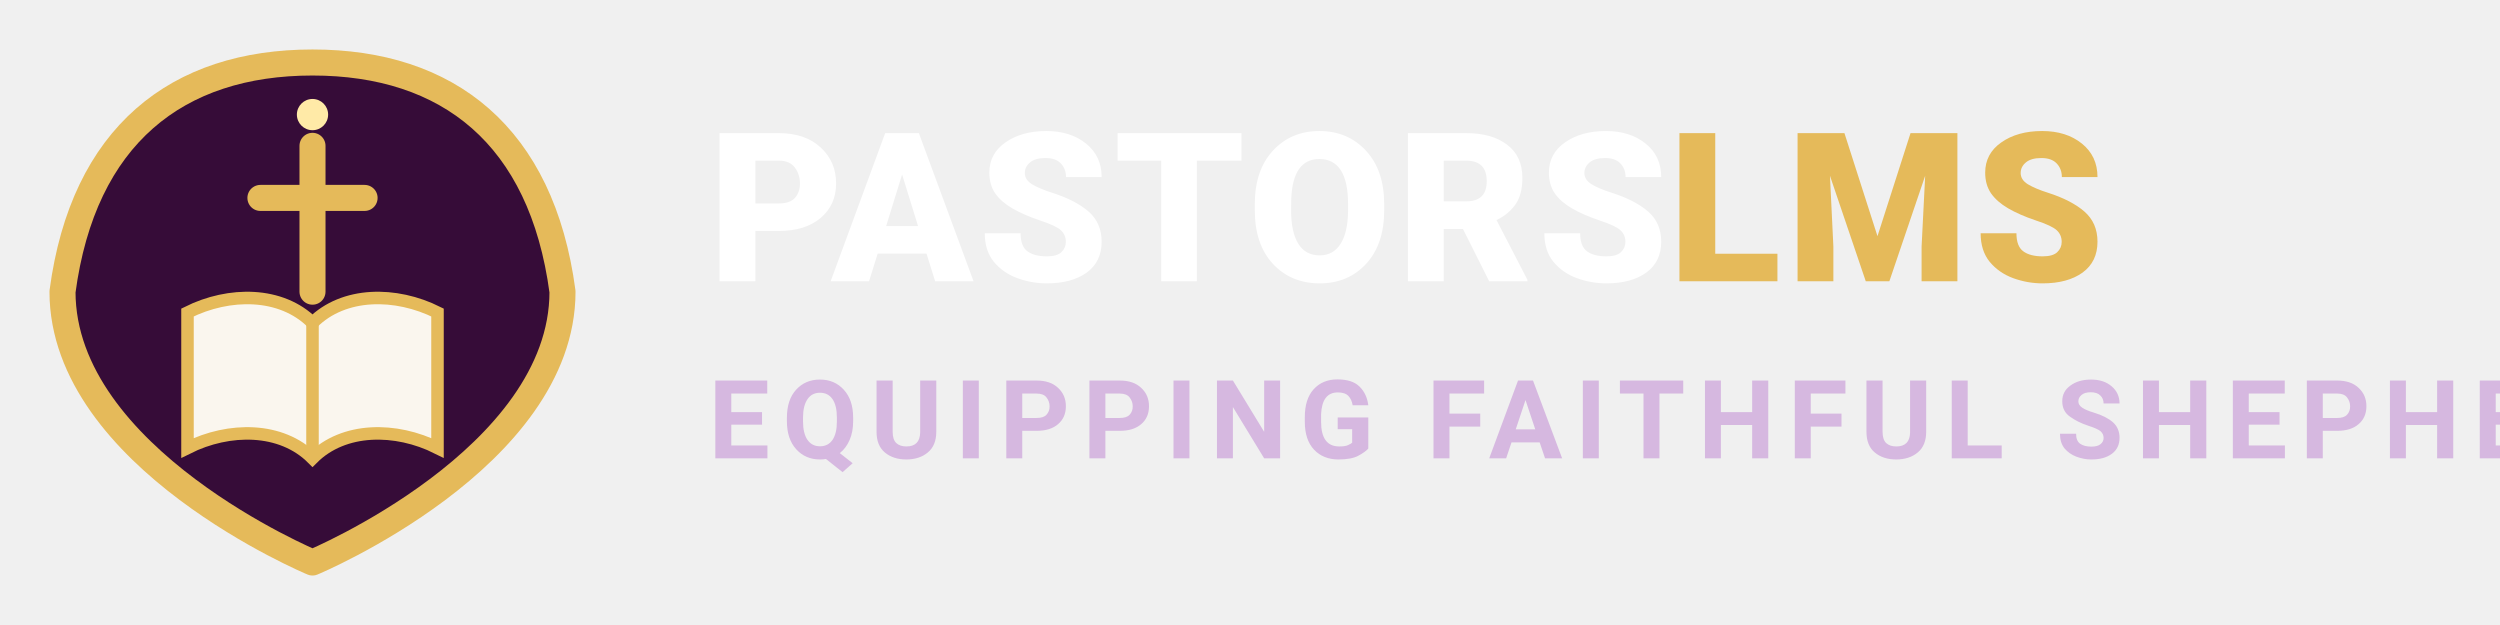
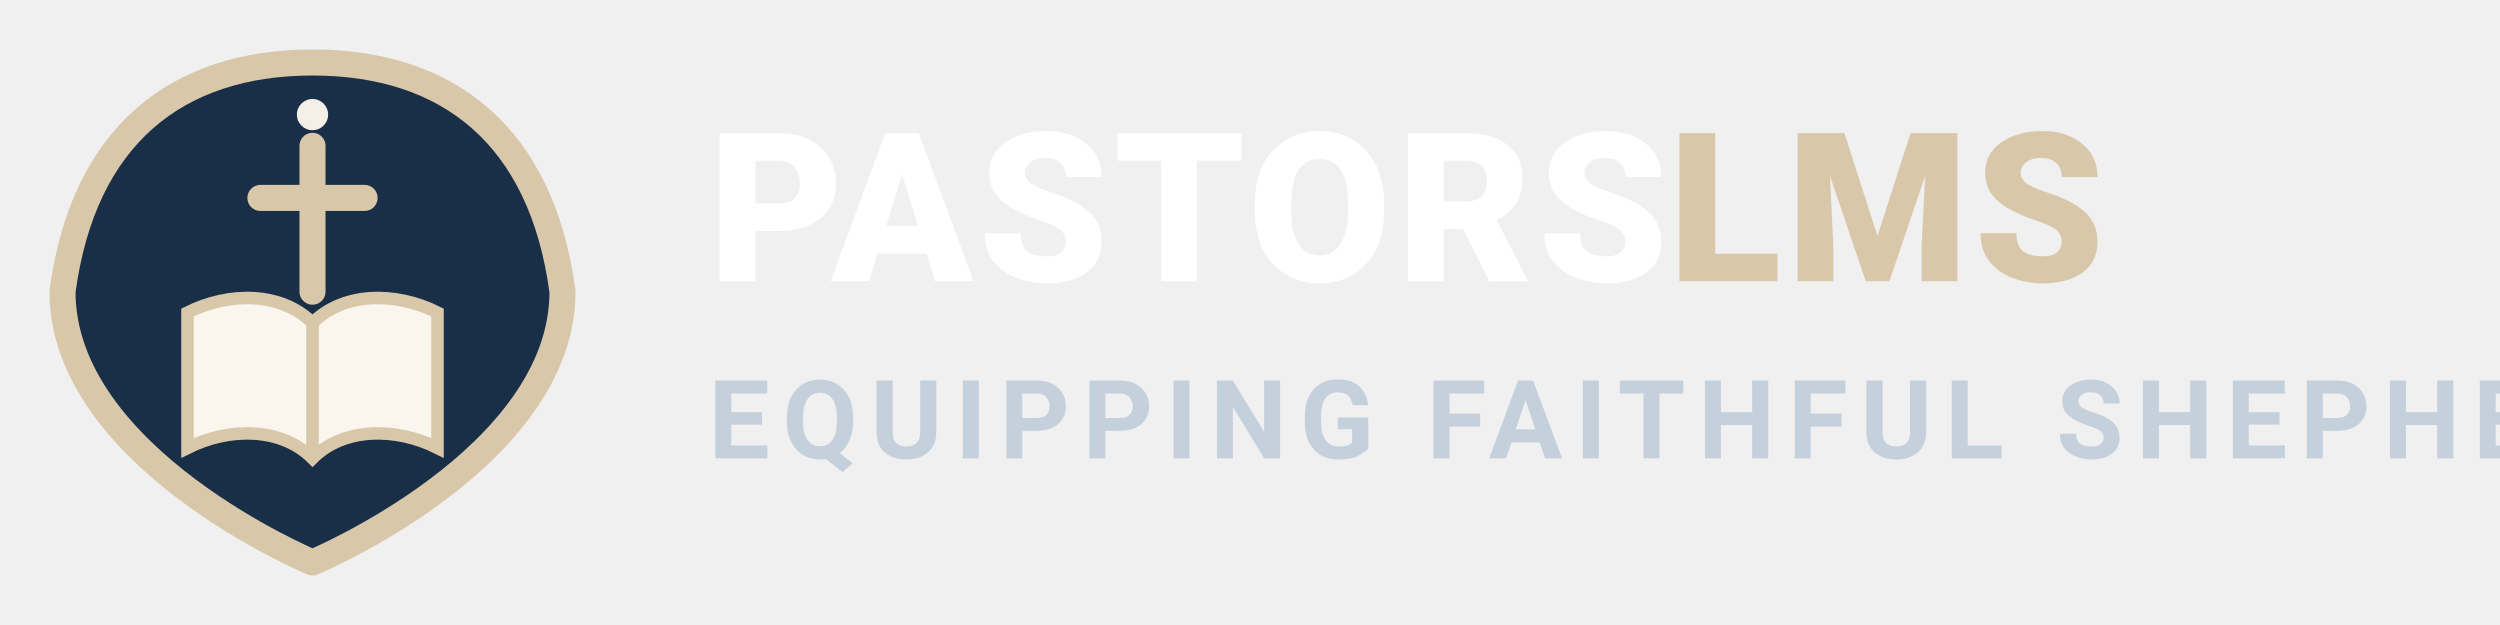
<svg xmlns="http://www.w3.org/2000/svg" viewBox="0 0 240 60" fill="none">
  <g transform="translate(4, 4)">
-     <path d="M26 2C39 2 48 9 50 24C50 40 26 50 26 50C26 50 2 40 2 24C4 9 13 2 26 2Z" fill="#360C38" stroke="#E5BA5A" stroke-width="2.5" stroke-linejoin="round" />
-     <path d="M14 26C18 24 23 24 26 27C29 24 34 24 38 26V39C34 37 29 37 26 40C23 37 18 37 14 39V26Z" fill="#FAF6EE" stroke="#E5BA5A" stroke-width="1.2" />
-     <path d="M26 27V40" stroke="#E5BA5A" stroke-width="1.2" />
-     <path d="M26 10V24M21 15H31" stroke="#E5BA5A" stroke-width="2.5" stroke-linecap="round" />
-     <circle cx="26" cy="7" r="1.5" fill="#FFEAA7" />
+     <path d="M26 2C39 2 48 9 50 24C50 40 26 50 26 50C26 50 2 40 2 24C4 9 13 2 26 2Z" fill="#192F47" stroke="#D9C7AA" stroke-width="2.5" stroke-linejoin="round" />
+     <path d="M14 26C18 24 23 24 26 27C29 24 34 24 38 26V39C34 37 29 37 26 40C23 37 18 37 14 39V26Z" fill="#FAF6EE" stroke="#D9C7AA" stroke-width="1.2" />
+     <path d="M26 27V40" stroke="#D9C7AA" stroke-width="1.2" />
+     <path d="M26 10V24M21 15H31" stroke="#D9C7AA" stroke-width="2.5" stroke-linecap="round" />
+     <circle cx="26" cy="7" r="1.5" fill="#F4F0E7" />
  </g>
-   <text x="68" y="27" font-family="-apple-system, BlinkMacSystemFont, 'Segoe UI', Roboto, 'Inter', sans-serif" font-size="20" font-weight="800" fill="#FFFFFF" letter-spacing="0.5">PASTORS<tspan fill="#E5BA5A"> LMS</tspan>
+   <text x="68" y="27" font-family="-apple-system, BlinkMacSystemFont, 'Segoe UI', Roboto, 'Inter', sans-serif" font-size="20" font-weight="800" fill="#FFFFFF" letter-spacing="0.5">PASTORS<tspan fill="#D9C7AA"> LMS</tspan>
  </text>
-   <text x="68" y="44" font-family="-apple-system, BlinkMacSystemFont, 'Segoe UI', Roboto, 'Inter', sans-serif" font-size="10.5" font-weight="600" fill="#D6B8E0" letter-spacing="1.2">EQUIPPING FAITHFUL SHEPHERDS</text>
+   <text x="68" y="44" font-family="-apple-system, BlinkMacSystemFont, 'Segoe UI', Roboto, 'Inter', sans-serif" font-size="10.5" font-weight="600" fill="#C5D0DD" letter-spacing="1.2">EQUIPPING FAITHFUL SHEPHERDS</text>
</svg>
